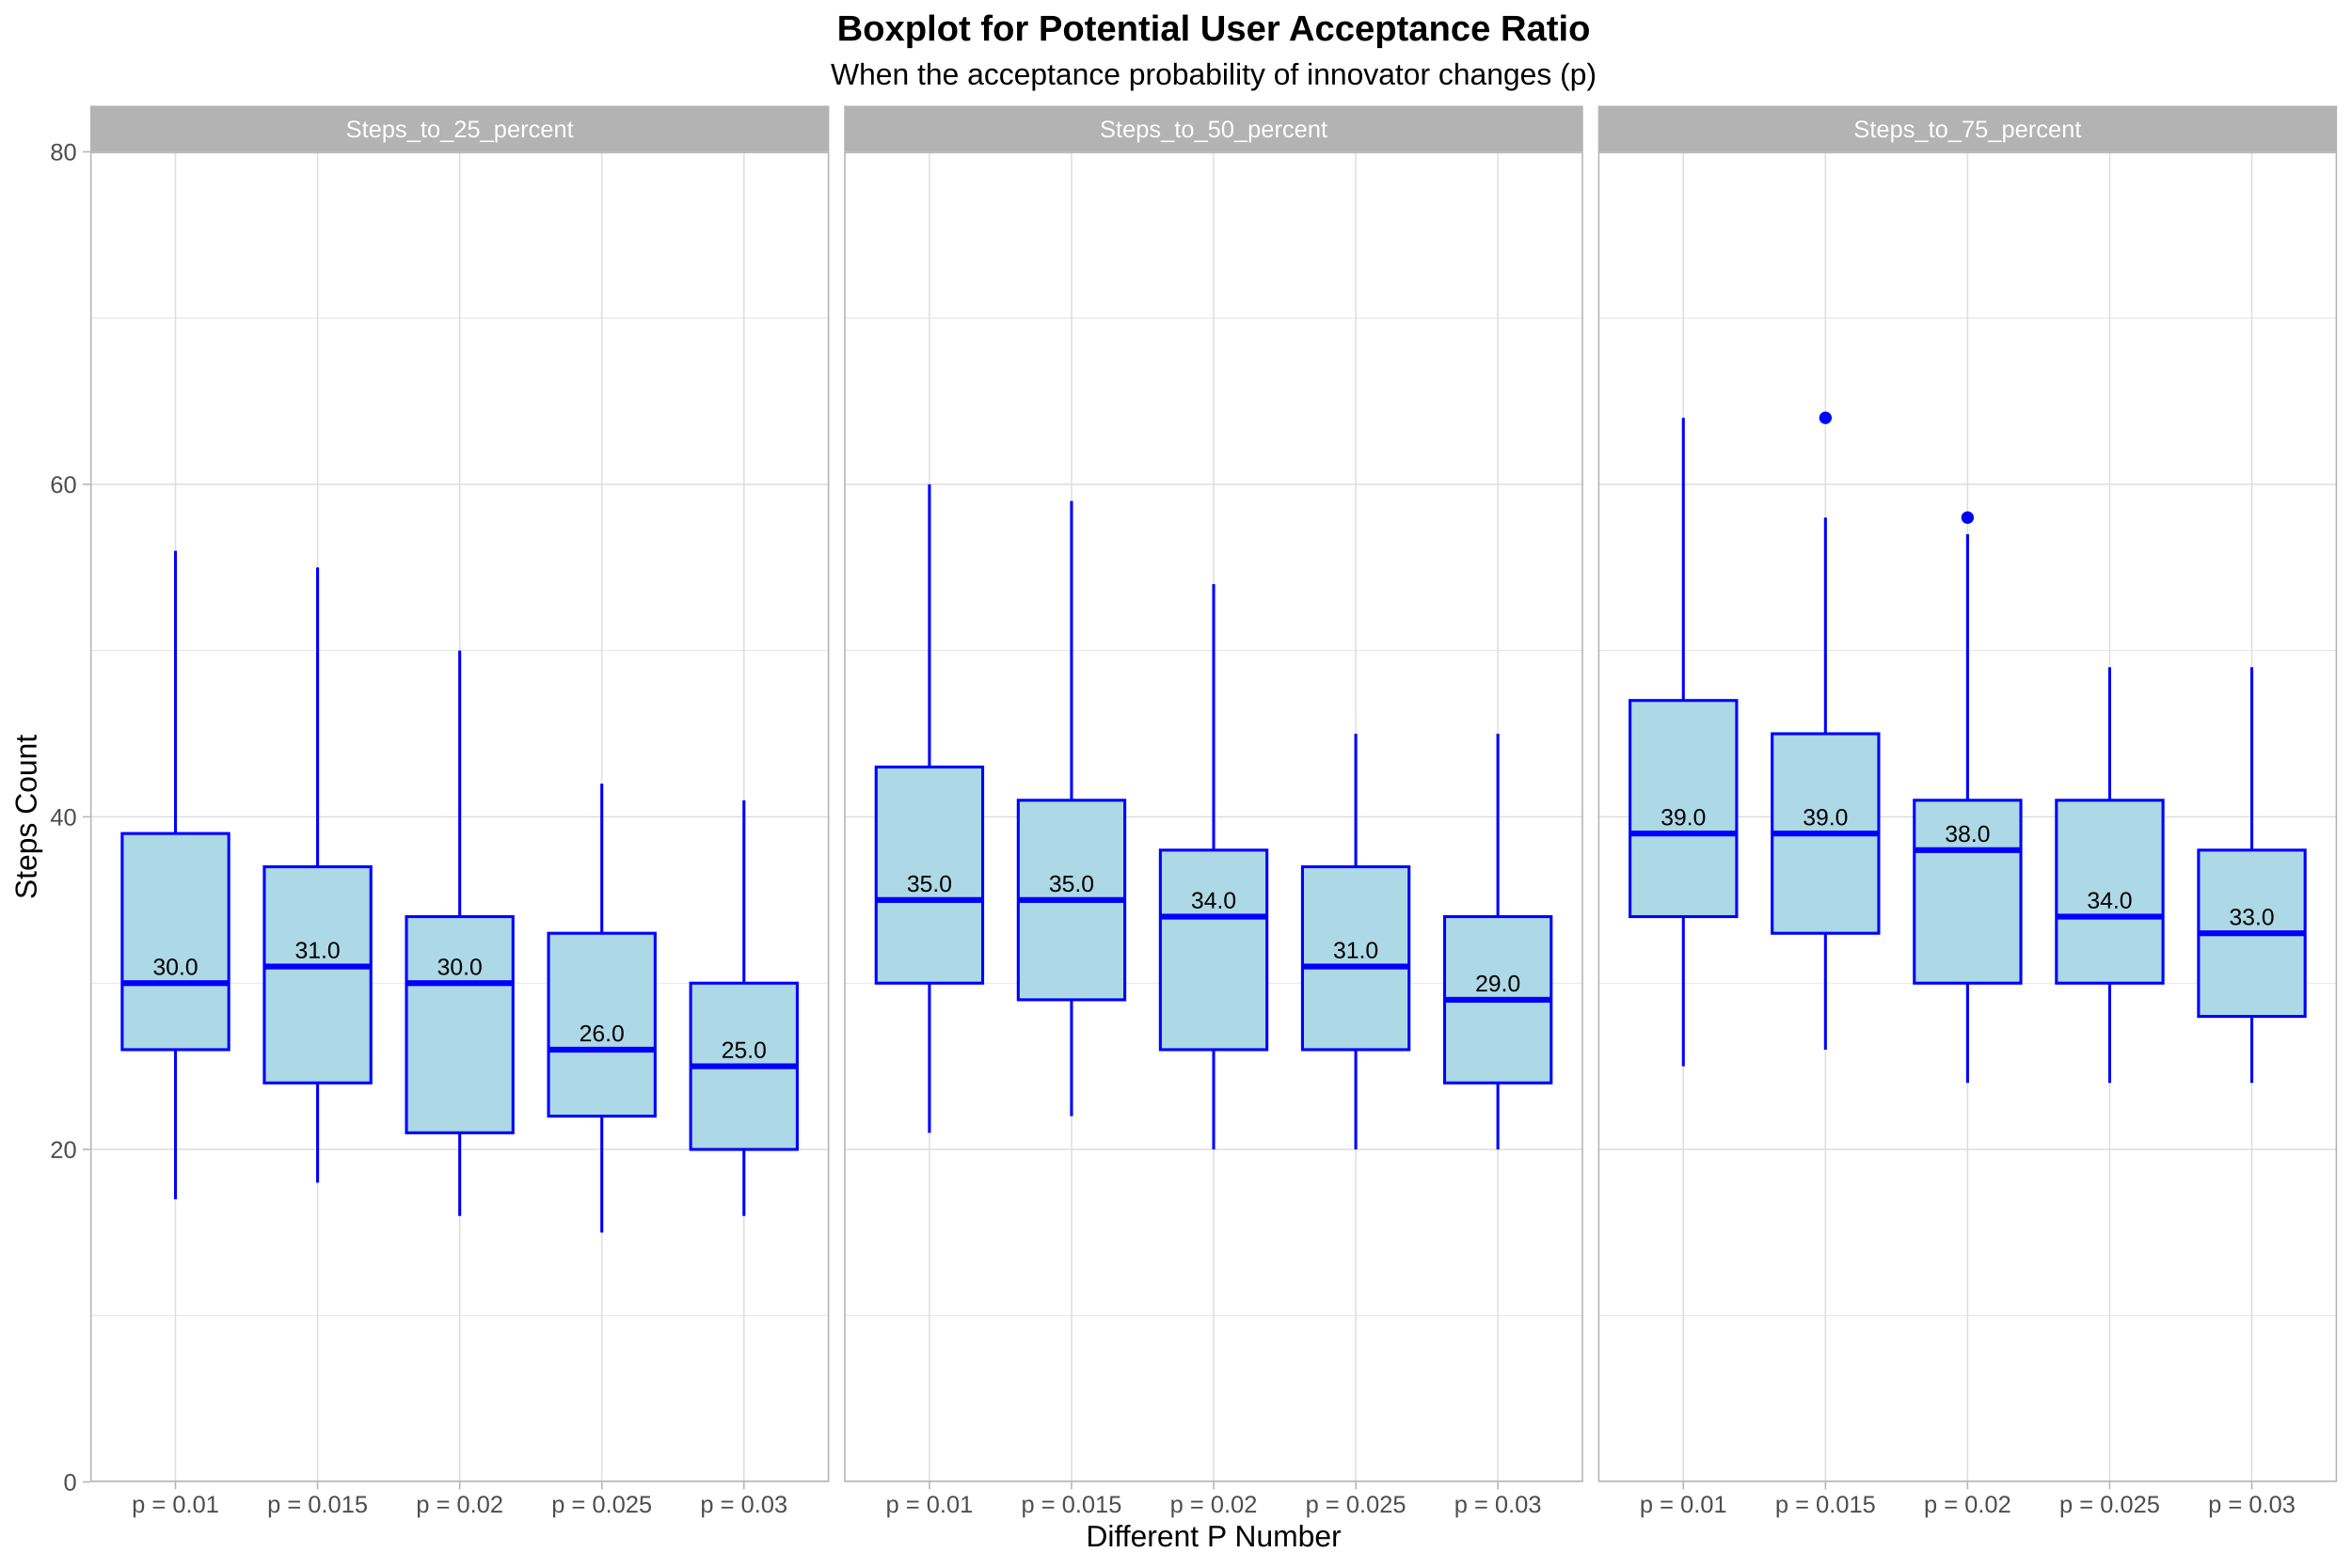
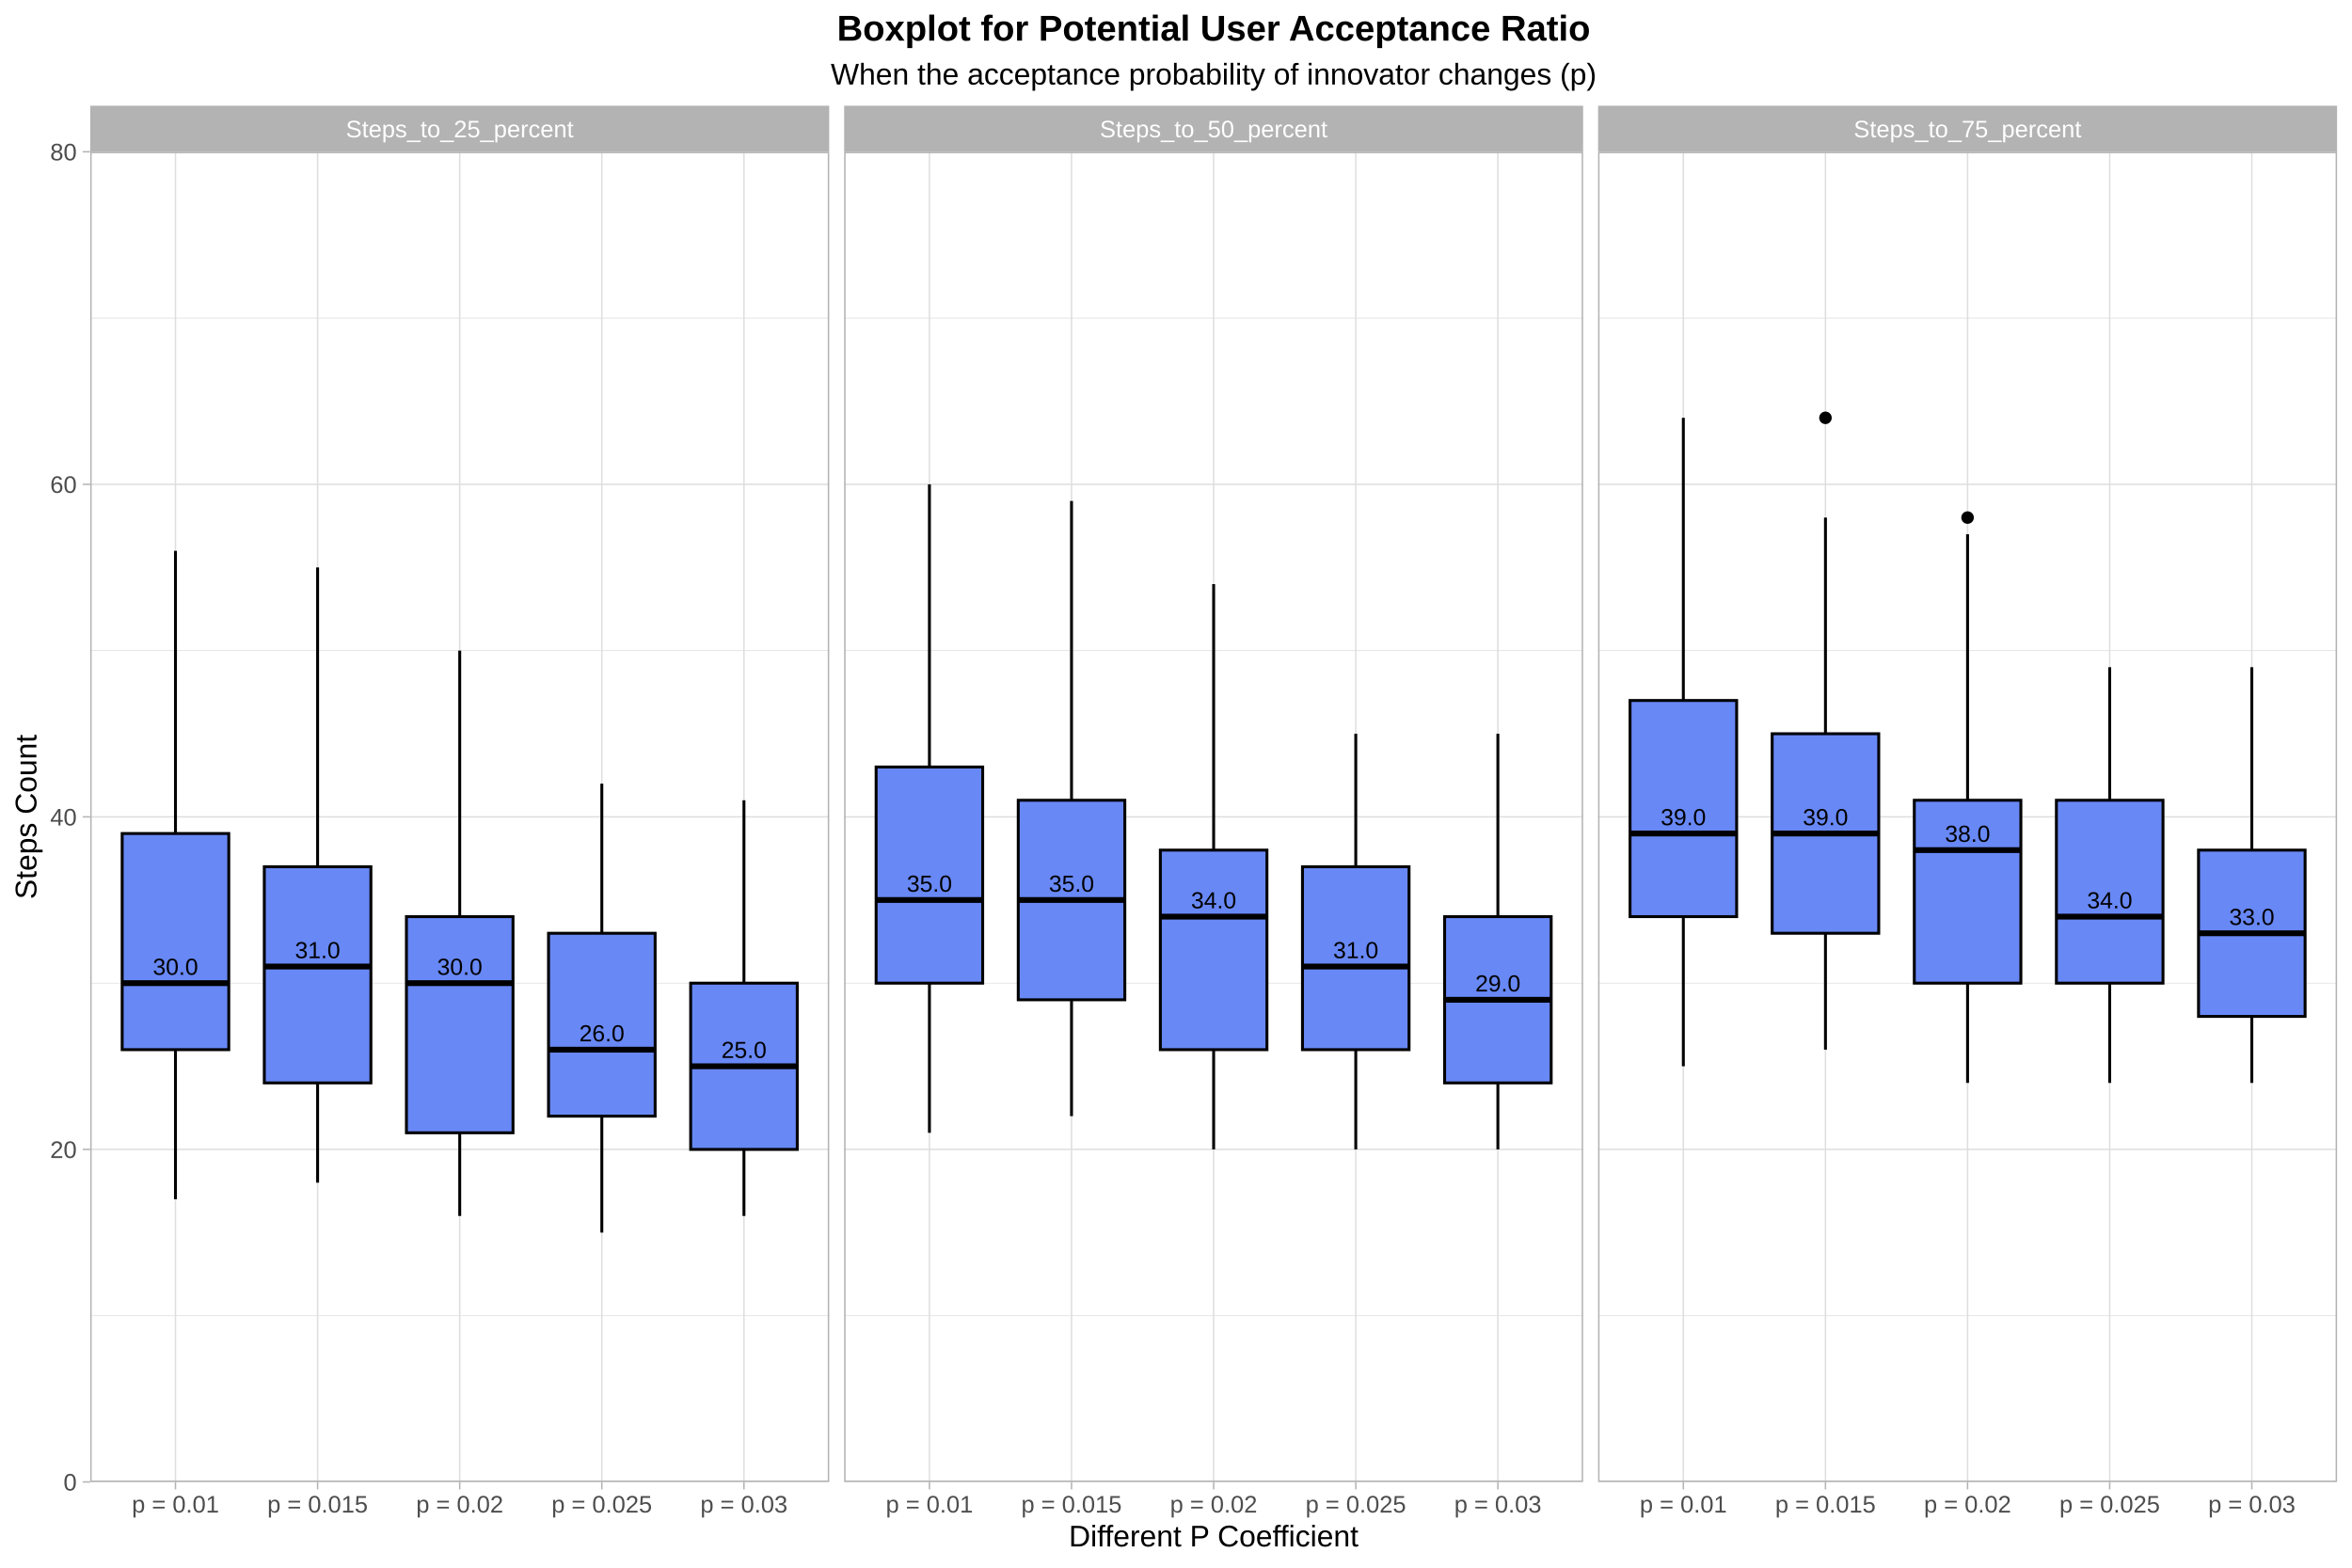
<svg xmlns="http://www.w3.org/2000/svg" class="svglite" width="864.00pt" height="576.00pt" viewBox="0 0 864.00 576.00">
  <defs>
    <style type="text/css">
    .svglite line, .svglite polyline, .svglite polygon, .svglite path, .svglite rect, .svglite circle {
      fill: none;
      stroke: #000000;
      stroke-linecap: round;
      stroke-linejoin: round;
      stroke-miterlimit: 10.00;
    }
    .svglite text {
      white-space: pre;
    }
  </style>
  </defs>
  <rect width="100%" height="100%" style="stroke: none; fill: #FFFFFF;" />
  <defs>
    <clipPath id="cpMC4wMHw4NjQuMDB8MC4wMHw1NzYuMDA=">
      <rect x="0.00" y="0.00" width="864.00" height="576.00" />
    </clipPath>
  </defs>
  <g clip-path="url(#cpMC4wMHw4NjQuMDB8MC4wMHw1NzYuMDA=)">
    <rect x="0.00" y="0.00" width="864.00" height="576.00" style="stroke-width: 1.07; stroke: #FFFFFF; fill: #FFFFFF;" />
  </g>
  <defs>
    <clipPath id="cpMzMuMTR8MzA0LjYxfDU1Ljc3fDU0NC41MA==">
      <rect x="33.14" y="55.77" width="271.47" height="488.73" />
    </clipPath>
  </defs>
  <g clip-path="url(#cpMzMuMTR8MzA0LjYxfDU1Ljc3fDU0NC41MA==)">
    <rect x="33.14" y="55.77" width="271.47" height="488.73" style="stroke-width: 1.07; stroke: none; fill: #FFFFFF;" />
    <polyline points="33.14,483.41 304.61,483.41 " style="stroke-width: 0.27; stroke: #DEDEDE; stroke-linecap: butt;" />
    <polyline points="33.14,361.23 304.61,361.23 " style="stroke-width: 0.27; stroke: #DEDEDE; stroke-linecap: butt;" />
    <polyline points="33.14,239.04 304.61,239.04 " style="stroke-width: 0.27; stroke: #DEDEDE; stroke-linecap: butt;" />
    <polyline points="33.14,116.86 304.61,116.86 " style="stroke-width: 0.27; stroke: #DEDEDE; stroke-linecap: butt;" />
    <polyline points="33.14,544.50 304.61,544.50 " style="stroke-width: 0.53; stroke: #DEDEDE; stroke-linecap: butt;" />
    <polyline points="33.14,422.32 304.61,422.32 " style="stroke-width: 0.53; stroke: #DEDEDE; stroke-linecap: butt;" />
    <polyline points="33.14,300.14 304.61,300.14 " style="stroke-width: 0.53; stroke: #DEDEDE; stroke-linecap: butt;" />
    <polyline points="33.14,177.95 304.61,177.95 " style="stroke-width: 0.53; stroke: #DEDEDE; stroke-linecap: butt;" />
    <polyline points="33.14,55.77 304.61,55.77 " style="stroke-width: 0.53; stroke: #DEDEDE; stroke-linecap: butt;" />
    <polyline points="64.46,544.50 64.46,55.77 " style="stroke-width: 0.53; stroke: #DEDEDE; stroke-linecap: butt;" />
    <polyline points="116.67,544.50 116.67,55.77 " style="stroke-width: 0.53; stroke: #DEDEDE; stroke-linecap: butt;" />
    <polyline points="168.88,544.50 168.88,55.77 " style="stroke-width: 0.53; stroke: #DEDEDE; stroke-linecap: butt;" />
    <polyline points="221.08,544.50 221.08,55.77 " style="stroke-width: 0.53; stroke: #DEDEDE; stroke-linecap: butt;" />
    <polyline points="273.29,544.50 273.29,55.77 " style="stroke-width: 0.53; stroke: #DEDEDE; stroke-linecap: butt;" />
-     <line x1="64.46" y1="306.25" x2="64.46" y2="202.39" style="stroke-width: 1.07; stroke: #0000FF; stroke-linecap: butt;" />
-     <line x1="64.46" y1="385.67" x2="64.46" y2="440.65" style="stroke-width: 1.07; stroke: #0000FF; stroke-linecap: butt;" />
-     <polygon points="44.88,306.25 44.88,385.67 84.04,385.67 84.04,306.25 44.88,306.25 " style="stroke-width: 1.07; stroke: #0000FF; stroke-linecap: butt; stroke-linejoin: miter; fill: #ADD8E6;" />
-     <line x1="44.88" y1="361.23" x2="84.04" y2="361.23" style="stroke-width: 2.13; stroke: #0000FF; stroke-linecap: butt; stroke-linejoin: miter;" />
-     <line x1="116.67" y1="318.46" x2="116.67" y2="208.50" style="stroke-width: 1.07; stroke: #0000FF; stroke-linecap: butt;" />
-     <line x1="116.67" y1="397.88" x2="116.67" y2="434.54" style="stroke-width: 1.07; stroke: #0000FF; stroke-linecap: butt;" />
-     <polygon points="97.09,318.46 97.09,397.88 136.25,397.88 136.25,318.46 97.09,318.46 " style="stroke-width: 1.07; stroke: #0000FF; stroke-linecap: butt; stroke-linejoin: miter; fill: #ADD8E6;" />
-     <line x1="97.09" y1="355.12" x2="136.25" y2="355.12" style="stroke-width: 2.13; stroke: #0000FF; stroke-linecap: butt; stroke-linejoin: miter;" />
-     <line x1="168.88" y1="336.79" x2="168.88" y2="239.04" style="stroke-width: 1.07; stroke: #0000FF; stroke-linecap: butt;" />
-     <line x1="168.88" y1="416.21" x2="168.88" y2="446.76" style="stroke-width: 1.07; stroke: #0000FF; stroke-linecap: butt;" />
-     <polygon points="149.30,336.79 149.30,416.21 188.45,416.21 188.45,336.79 149.30,336.79 " style="stroke-width: 1.07; stroke: #0000FF; stroke-linecap: butt; stroke-linejoin: miter; fill: #ADD8E6;" />
-     <line x1="149.30" y1="361.23" x2="188.45" y2="361.23" style="stroke-width: 2.13; stroke: #0000FF; stroke-linecap: butt; stroke-linejoin: miter;" />
-     <line x1="221.08" y1="342.90" x2="221.08" y2="287.92" style="stroke-width: 1.07; stroke: #0000FF; stroke-linecap: butt;" />
-     <line x1="221.08" y1="410.10" x2="221.08" y2="452.87" style="stroke-width: 1.07; stroke: #0000FF; stroke-linecap: butt;" />
-     <polygon points="201.50,342.90 201.50,410.10 240.66,410.10 240.66,342.90 201.50,342.90 " style="stroke-width: 1.07; stroke: #0000FF; stroke-linecap: butt; stroke-linejoin: miter; fill: #ADD8E6;" />
-     <line x1="201.50" y1="385.67" x2="240.66" y2="385.67" style="stroke-width: 2.13; stroke: #0000FF; stroke-linecap: butt; stroke-linejoin: miter;" />
-     <line x1="273.29" y1="361.23" x2="273.29" y2="294.03" style="stroke-width: 1.07; stroke: #0000FF; stroke-linecap: butt;" />
-     <line x1="273.29" y1="422.32" x2="273.29" y2="446.76" style="stroke-width: 1.07; stroke: #0000FF; stroke-linecap: butt;" />
-     <polygon points="253.71,361.23 253.71,422.32 292.87,422.32 292.87,361.23 253.71,361.23 " style="stroke-width: 1.07; stroke: #0000FF; stroke-linecap: butt; stroke-linejoin: miter; fill: #ADD8E6;" />
-     <line x1="253.71" y1="391.77" x2="292.87" y2="391.77" style="stroke-width: 2.13; stroke: #0000FF; stroke-linecap: butt; stroke-linejoin: miter;" />
+     <line x1="64.46" y1="306.25" x2="64.46" y2="202.39" style="stroke-width: 1.07; stroke-linecap: butt;" />
+     <line x1="64.46" y1="385.67" x2="64.46" y2="440.65" style="stroke-width: 1.07; stroke-linecap: butt;" />
+     <polygon points="44.88,306.25 44.88,385.67 84.04,385.67 84.04,306.25 44.88,306.25 " style="stroke-width: 1.07; stroke-linecap: butt; stroke-linejoin: miter; fill: #6888F5;" />
+     <line x1="44.88" y1="361.23" x2="84.04" y2="361.23" style="stroke-width: 2.13; stroke-linecap: butt; stroke-linejoin: miter;" />
+     <line x1="116.67" y1="318.46" x2="116.67" y2="208.50" style="stroke-width: 1.07; stroke-linecap: butt;" />
+     <line x1="116.67" y1="397.88" x2="116.67" y2="434.54" style="stroke-width: 1.07; stroke-linecap: butt;" />
+     <polygon points="97.09,318.46 97.09,397.88 136.25,397.88 136.25,318.46 97.09,318.46 " style="stroke-width: 1.07; stroke-linecap: butt; stroke-linejoin: miter; fill: #6888F5;" />
+     <line x1="97.09" y1="355.12" x2="136.25" y2="355.12" style="stroke-width: 2.13; stroke-linecap: butt; stroke-linejoin: miter;" />
+     <line x1="168.88" y1="336.79" x2="168.88" y2="239.04" style="stroke-width: 1.07; stroke-linecap: butt;" />
+     <line x1="168.88" y1="416.21" x2="168.88" y2="446.76" style="stroke-width: 1.07; stroke-linecap: butt;" />
+     <polygon points="149.30,336.79 149.30,416.21 188.45,416.21 188.45,336.79 149.30,336.79 " style="stroke-width: 1.07; stroke-linecap: butt; stroke-linejoin: miter; fill: #6888F5;" />
+     <line x1="149.30" y1="361.23" x2="188.45" y2="361.23" style="stroke-width: 2.13; stroke-linecap: butt; stroke-linejoin: miter;" />
+     <line x1="221.08" y1="342.90" x2="221.08" y2="287.92" style="stroke-width: 1.07; stroke-linecap: butt;" />
+     <line x1="221.08" y1="410.10" x2="221.08" y2="452.87" style="stroke-width: 1.07; stroke-linecap: butt;" />
+     <polygon points="201.50,342.90 201.50,410.10 240.66,410.10 240.66,342.90 201.50,342.90 " style="stroke-width: 1.07; stroke-linecap: butt; stroke-linejoin: miter; fill: #6888F5;" />
+     <line x1="201.50" y1="385.67" x2="240.66" y2="385.67" style="stroke-width: 2.13; stroke-linecap: butt; stroke-linejoin: miter;" />
+     <line x1="273.29" y1="361.23" x2="273.29" y2="294.03" style="stroke-width: 1.07; stroke-linecap: butt;" />
+     <line x1="273.29" y1="422.32" x2="273.29" y2="446.76" style="stroke-width: 1.07; stroke-linecap: butt;" />
+     <polygon points="253.71,361.23 253.71,422.32 292.87,422.32 292.87,361.23 253.71,361.23 " style="stroke-width: 1.07; stroke-linecap: butt; stroke-linejoin: miter; fill: #6888F5;" />
+     <line x1="253.71" y1="391.77" x2="292.87" y2="391.77" style="stroke-width: 2.13; stroke-linecap: butt; stroke-linejoin: miter;" />
    <text x="64.46" y="358.17" text-anchor="middle" style="font-size: 8.54px; font-family: &quot;Arial&quot;;" textLength="16.60px" lengthAdjust="spacingAndGlyphs">30.0</text>
    <text x="116.67" y="352.06" text-anchor="middle" style="font-size: 8.54px; font-family: &quot;Arial&quot;;" textLength="16.60px" lengthAdjust="spacingAndGlyphs">31.0</text>
    <text x="168.88" y="358.17" text-anchor="middle" style="font-size: 8.54px; font-family: &quot;Arial&quot;;" textLength="16.60px" lengthAdjust="spacingAndGlyphs">30.0</text>
    <text x="221.08" y="382.61" text-anchor="middle" style="font-size: 8.54px; font-family: &quot;Arial&quot;;" textLength="16.60px" lengthAdjust="spacingAndGlyphs">26.0</text>
    <text x="273.29" y="388.72" text-anchor="middle" style="font-size: 8.54px; font-family: &quot;Arial&quot;;" textLength="16.60px" lengthAdjust="spacingAndGlyphs">25.0</text>
    <rect x="33.14" y="55.77" width="271.47" height="488.73" style="stroke-width: 1.07; stroke: #B3B3B3;" />
  </g>
  <g clip-path="url(#cpMC4wMHw4NjQuMDB8MC4wMHw1NzYuMDA=)">
</g>
  <defs>
    <clipPath id="cpMzEwLjA5fDU4MS41N3w1NS43N3w1NDQuNTA=">
      <rect x="310.09" y="55.77" width="271.47" height="488.73" />
    </clipPath>
  </defs>
  <g clip-path="url(#cpMzEwLjA5fDU4MS41N3w1NS43N3w1NDQuNTA=)">
    <rect x="310.09" y="55.77" width="271.47" height="488.73" style="stroke-width: 1.07; stroke: none; fill: #FFFFFF;" />
    <polyline points="310.09,483.41 581.57,483.41 " style="stroke-width: 0.27; stroke: #DEDEDE; stroke-linecap: butt;" />
    <polyline points="310.09,361.23 581.57,361.23 " style="stroke-width: 0.27; stroke: #DEDEDE; stroke-linecap: butt;" />
    <polyline points="310.09,239.04 581.57,239.04 " style="stroke-width: 0.27; stroke: #DEDEDE; stroke-linecap: butt;" />
    <polyline points="310.09,116.86 581.57,116.86 " style="stroke-width: 0.27; stroke: #DEDEDE; stroke-linecap: butt;" />
    <polyline points="310.09,544.50 581.57,544.50 " style="stroke-width: 0.53; stroke: #DEDEDE; stroke-linecap: butt;" />
    <polyline points="310.09,422.32 581.57,422.32 " style="stroke-width: 0.53; stroke: #DEDEDE; stroke-linecap: butt;" />
    <polyline points="310.09,300.14 581.57,300.14 " style="stroke-width: 0.53; stroke: #DEDEDE; stroke-linecap: butt;" />
    <polyline points="310.09,177.95 581.57,177.95 " style="stroke-width: 0.53; stroke: #DEDEDE; stroke-linecap: butt;" />
    <polyline points="310.09,55.77 581.57,55.77 " style="stroke-width: 0.53; stroke: #DEDEDE; stroke-linecap: butt;" />
    <polyline points="341.42,544.50 341.42,55.77 " style="stroke-width: 0.53; stroke: #DEDEDE; stroke-linecap: butt;" />
    <polyline points="393.62,544.50 393.62,55.77 " style="stroke-width: 0.53; stroke: #DEDEDE; stroke-linecap: butt;" />
    <polyline points="445.83,544.50 445.83,55.77 " style="stroke-width: 0.53; stroke: #DEDEDE; stroke-linecap: butt;" />
    <polyline points="498.04,544.50 498.04,55.77 " style="stroke-width: 0.53; stroke: #DEDEDE; stroke-linecap: butt;" />
    <polyline points="550.24,544.50 550.24,55.77 " style="stroke-width: 0.53; stroke: #DEDEDE; stroke-linecap: butt;" />
-     <line x1="341.42" y1="281.81" x2="341.42" y2="177.95" style="stroke-width: 1.07; stroke: #0000FF; stroke-linecap: butt;" />
-     <line x1="341.42" y1="361.23" x2="341.42" y2="416.21" style="stroke-width: 1.07; stroke: #0000FF; stroke-linecap: butt;" />
-     <polygon points="321.84,281.81 321.84,361.23 360.99,361.23 360.99,281.81 321.84,281.81 " style="stroke-width: 1.07; stroke: #0000FF; stroke-linecap: butt; stroke-linejoin: miter; fill: #ADD8E6;" />
-     <line x1="321.84" y1="330.68" x2="360.99" y2="330.68" style="stroke-width: 2.13; stroke: #0000FF; stroke-linecap: butt; stroke-linejoin: miter;" />
-     <line x1="393.62" y1="294.03" x2="393.62" y2="184.06" style="stroke-width: 1.07; stroke: #0000FF; stroke-linecap: butt;" />
-     <line x1="393.62" y1="367.34" x2="393.62" y2="410.10" style="stroke-width: 1.07; stroke: #0000FF; stroke-linecap: butt;" />
-     <polygon points="374.05,294.03 374.05,367.34 413.20,367.34 413.20,294.03 374.05,294.03 " style="stroke-width: 1.07; stroke: #0000FF; stroke-linecap: butt; stroke-linejoin: miter; fill: #ADD8E6;" />
-     <line x1="374.05" y1="330.68" x2="413.20" y2="330.68" style="stroke-width: 2.13; stroke: #0000FF; stroke-linecap: butt; stroke-linejoin: miter;" />
-     <line x1="445.83" y1="312.35" x2="445.83" y2="214.61" style="stroke-width: 1.07; stroke: #0000FF; stroke-linecap: butt;" />
-     <line x1="445.83" y1="385.67" x2="445.83" y2="422.32" style="stroke-width: 1.07; stroke: #0000FF; stroke-linecap: butt;" />
-     <polygon points="426.25,312.35 426.25,385.67 465.41,385.67 465.41,312.35 426.25,312.35 " style="stroke-width: 1.07; stroke: #0000FF; stroke-linecap: butt; stroke-linejoin: miter; fill: #ADD8E6;" />
-     <line x1="426.25" y1="336.79" x2="465.41" y2="336.79" style="stroke-width: 2.13; stroke: #0000FF; stroke-linecap: butt; stroke-linejoin: miter;" />
-     <line x1="498.04" y1="318.46" x2="498.04" y2="269.59" style="stroke-width: 1.07; stroke: #0000FF; stroke-linecap: butt;" />
-     <line x1="498.04" y1="385.67" x2="498.04" y2="422.32" style="stroke-width: 1.07; stroke: #0000FF; stroke-linecap: butt;" />
-     <polygon points="478.46,318.46 478.46,385.67 517.61,385.67 517.61,318.46 478.46,318.46 " style="stroke-width: 1.07; stroke: #0000FF; stroke-linecap: butt; stroke-linejoin: miter; fill: #ADD8E6;" />
-     <line x1="478.46" y1="355.12" x2="517.61" y2="355.12" style="stroke-width: 2.13; stroke: #0000FF; stroke-linecap: butt; stroke-linejoin: miter;" />
-     <line x1="550.24" y1="336.79" x2="550.24" y2="269.59" style="stroke-width: 1.07; stroke: #0000FF; stroke-linecap: butt;" />
-     <line x1="550.24" y1="397.88" x2="550.24" y2="422.32" style="stroke-width: 1.07; stroke: #0000FF; stroke-linecap: butt;" />
-     <polygon points="530.67,336.79 530.67,397.88 569.82,397.88 569.82,336.79 530.67,336.79 " style="stroke-width: 1.07; stroke: #0000FF; stroke-linecap: butt; stroke-linejoin: miter; fill: #ADD8E6;" />
-     <line x1="530.67" y1="367.34" x2="569.82" y2="367.34" style="stroke-width: 2.13; stroke: #0000FF; stroke-linecap: butt; stroke-linejoin: miter;" />
+     <line x1="341.42" y1="281.81" x2="341.42" y2="177.95" style="stroke-width: 1.07; stroke-linecap: butt;" />
+     <line x1="341.42" y1="361.23" x2="341.42" y2="416.21" style="stroke-width: 1.07; stroke-linecap: butt;" />
+     <polygon points="321.84,281.81 321.84,361.23 360.99,361.23 360.99,281.81 321.84,281.81 " style="stroke-width: 1.07; stroke-linecap: butt; stroke-linejoin: miter; fill: #6888F5;" />
+     <line x1="321.84" y1="330.68" x2="360.99" y2="330.68" style="stroke-width: 2.13; stroke-linecap: butt; stroke-linejoin: miter;" />
+     <line x1="393.62" y1="294.03" x2="393.62" y2="184.06" style="stroke-width: 1.07; stroke-linecap: butt;" />
+     <line x1="393.62" y1="367.34" x2="393.62" y2="410.10" style="stroke-width: 1.07; stroke-linecap: butt;" />
+     <polygon points="374.05,294.03 374.05,367.34 413.20,367.34 413.20,294.03 374.05,294.03 " style="stroke-width: 1.07; stroke-linecap: butt; stroke-linejoin: miter; fill: #6888F5;" />
+     <line x1="374.05" y1="330.68" x2="413.20" y2="330.68" style="stroke-width: 2.13; stroke-linecap: butt; stroke-linejoin: miter;" />
+     <line x1="445.83" y1="312.35" x2="445.83" y2="214.61" style="stroke-width: 1.07; stroke-linecap: butt;" />
+     <line x1="445.83" y1="385.67" x2="445.83" y2="422.32" style="stroke-width: 1.07; stroke-linecap: butt;" />
+     <polygon points="426.25,312.35 426.25,385.67 465.41,385.67 465.41,312.35 426.25,312.35 " style="stroke-width: 1.07; stroke-linecap: butt; stroke-linejoin: miter; fill: #6888F5;" />
+     <line x1="426.25" y1="336.79" x2="465.41" y2="336.79" style="stroke-width: 2.13; stroke-linecap: butt; stroke-linejoin: miter;" />
+     <line x1="498.04" y1="318.46" x2="498.04" y2="269.59" style="stroke-width: 1.07; stroke-linecap: butt;" />
+     <line x1="498.04" y1="385.67" x2="498.04" y2="422.32" style="stroke-width: 1.07; stroke-linecap: butt;" />
+     <polygon points="478.46,318.46 478.46,385.67 517.61,385.67 517.61,318.46 478.46,318.46 " style="stroke-width: 1.07; stroke-linecap: butt; stroke-linejoin: miter; fill: #6888F5;" />
+     <line x1="478.46" y1="355.12" x2="517.61" y2="355.12" style="stroke-width: 2.13; stroke-linecap: butt; stroke-linejoin: miter;" />
+     <line x1="550.24" y1="336.79" x2="550.24" y2="269.59" style="stroke-width: 1.07; stroke-linecap: butt;" />
+     <line x1="550.24" y1="397.88" x2="550.24" y2="422.32" style="stroke-width: 1.07; stroke-linecap: butt;" />
+     <polygon points="530.67,336.79 530.67,397.88 569.82,397.88 569.82,336.79 530.67,336.79 " style="stroke-width: 1.07; stroke-linecap: butt; stroke-linejoin: miter; fill: #6888F5;" />
+     <line x1="530.67" y1="367.34" x2="569.82" y2="367.34" style="stroke-width: 2.13; stroke-linecap: butt; stroke-linejoin: miter;" />
    <text x="341.42" y="327.63" text-anchor="middle" style="font-size: 8.54px; font-family: &quot;Arial&quot;;" textLength="16.60px" lengthAdjust="spacingAndGlyphs">35.0</text>
    <text x="393.62" y="327.63" text-anchor="middle" style="font-size: 8.54px; font-family: &quot;Arial&quot;;" textLength="16.60px" lengthAdjust="spacingAndGlyphs">35.0</text>
    <text x="445.83" y="333.74" text-anchor="middle" style="font-size: 8.54px; font-family: &quot;Arial&quot;;" textLength="16.60px" lengthAdjust="spacingAndGlyphs">34.0</text>
    <text x="498.04" y="352.06" text-anchor="middle" style="font-size: 8.54px; font-family: &quot;Arial&quot;;" textLength="16.60px" lengthAdjust="spacingAndGlyphs">31.0</text>
    <text x="550.24" y="364.28" text-anchor="middle" style="font-size: 8.54px; font-family: &quot;Arial&quot;;" textLength="16.60px" lengthAdjust="spacingAndGlyphs">29.0</text>
    <rect x="310.09" y="55.77" width="271.47" height="488.73" style="stroke-width: 1.07; stroke: #B3B3B3;" />
  </g>
  <g clip-path="url(#cpMC4wMHw4NjQuMDB8MC4wMHw1NzYuMDA=)">
</g>
  <defs>
    <clipPath id="cpNTg3LjA1fDg1OC41Mnw1NS43N3w1NDQuNTA=">
      <rect x="587.05" y="55.77" width="271.47" height="488.73" />
    </clipPath>
  </defs>
  <g clip-path="url(#cpNTg3LjA1fDg1OC41Mnw1NS43N3w1NDQuNTA=)">
    <rect x="587.05" y="55.77" width="271.47" height="488.73" style="stroke-width: 1.07; stroke: none; fill: #FFFFFF;" />
    <polyline points="587.05,483.41 858.52,483.41 " style="stroke-width: 0.27; stroke: #DEDEDE; stroke-linecap: butt;" />
    <polyline points="587.05,361.23 858.52,361.23 " style="stroke-width: 0.27; stroke: #DEDEDE; stroke-linecap: butt;" />
    <polyline points="587.05,239.04 858.52,239.04 " style="stroke-width: 0.27; stroke: #DEDEDE; stroke-linecap: butt;" />
    <polyline points="587.05,116.86 858.52,116.86 " style="stroke-width: 0.27; stroke: #DEDEDE; stroke-linecap: butt;" />
    <polyline points="587.05,544.50 858.52,544.50 " style="stroke-width: 0.53; stroke: #DEDEDE; stroke-linecap: butt;" />
    <polyline points="587.05,422.32 858.52,422.32 " style="stroke-width: 0.53; stroke: #DEDEDE; stroke-linecap: butt;" />
    <polyline points="587.05,300.14 858.52,300.14 " style="stroke-width: 0.53; stroke: #DEDEDE; stroke-linecap: butt;" />
    <polyline points="587.05,177.95 858.52,177.95 " style="stroke-width: 0.53; stroke: #DEDEDE; stroke-linecap: butt;" />
    <polyline points="587.05,55.77 858.52,55.77 " style="stroke-width: 0.53; stroke: #DEDEDE; stroke-linecap: butt;" />
    <polyline points="618.37,544.50 618.37,55.77 " style="stroke-width: 0.53; stroke: #DEDEDE; stroke-linecap: butt;" />
    <polyline points="670.58,544.50 670.58,55.77 " style="stroke-width: 0.53; stroke: #DEDEDE; stroke-linecap: butt;" />
    <polyline points="722.78,544.50 722.78,55.77 " style="stroke-width: 0.53; stroke: #DEDEDE; stroke-linecap: butt;" />
    <polyline points="774.99,544.50 774.99,55.77 " style="stroke-width: 0.53; stroke: #DEDEDE; stroke-linecap: butt;" />
    <polyline points="827.20,544.50 827.20,55.77 " style="stroke-width: 0.53; stroke: #DEDEDE; stroke-linecap: butt;" />
-     <line x1="618.37" y1="257.37" x2="618.37" y2="153.52" style="stroke-width: 1.07; stroke: #0000FF; stroke-linecap: butt;" />
-     <line x1="618.37" y1="336.79" x2="618.37" y2="391.77" style="stroke-width: 1.07; stroke: #0000FF; stroke-linecap: butt;" />
-     <polygon points="598.79,257.37 598.79,336.79 637.95,336.79 637.95,257.37 598.79,257.37 " style="stroke-width: 1.07; stroke: #0000FF; stroke-linecap: butt; stroke-linejoin: miter; fill: #ADD8E6;" />
-     <line x1="598.79" y1="306.25" x2="637.95" y2="306.25" style="stroke-width: 2.13; stroke: #0000FF; stroke-linecap: butt; stroke-linejoin: miter;" />
-     <circle cx="670.58" cy="153.52" r="1.95" style="stroke-width: 0.71; stroke: #0000FF; fill: #0000FF;" />
-     <line x1="670.58" y1="269.59" x2="670.58" y2="190.17" style="stroke-width: 1.07; stroke: #0000FF; stroke-linecap: butt;" />
-     <line x1="670.58" y1="342.90" x2="670.58" y2="385.67" style="stroke-width: 1.07; stroke: #0000FF; stroke-linecap: butt;" />
-     <polygon points="651.00,269.59 651.00,342.90 690.15,342.90 690.15,269.59 651.00,269.59 " style="stroke-width: 1.07; stroke: #0000FF; stroke-linecap: butt; stroke-linejoin: miter; fill: #ADD8E6;" />
-     <line x1="651.00" y1="306.25" x2="690.15" y2="306.25" style="stroke-width: 2.13; stroke: #0000FF; stroke-linecap: butt; stroke-linejoin: miter;" />
-     <circle cx="722.78" cy="190.17" r="1.95" style="stroke-width: 0.71; stroke: #0000FF; fill: #0000FF;" />
-     <line x1="722.78" y1="294.03" x2="722.78" y2="196.28" style="stroke-width: 1.07; stroke: #0000FF; stroke-linecap: butt;" />
-     <line x1="722.78" y1="361.23" x2="722.78" y2="397.88" style="stroke-width: 1.07; stroke: #0000FF; stroke-linecap: butt;" />
-     <polygon points="703.21,294.03 703.21,361.23 742.36,361.23 742.36,294.03 703.21,294.03 " style="stroke-width: 1.07; stroke: #0000FF; stroke-linecap: butt; stroke-linejoin: miter; fill: #ADD8E6;" />
-     <line x1="703.21" y1="312.35" x2="742.36" y2="312.35" style="stroke-width: 2.13; stroke: #0000FF; stroke-linecap: butt; stroke-linejoin: miter;" />
-     <line x1="774.99" y1="294.03" x2="774.99" y2="245.15" style="stroke-width: 1.07; stroke: #0000FF; stroke-linecap: butt;" />
-     <line x1="774.99" y1="361.23" x2="774.99" y2="397.88" style="stroke-width: 1.07; stroke: #0000FF; stroke-linecap: butt;" />
-     <polygon points="755.41,294.03 755.41,361.23 794.57,361.23 794.57,294.03 755.41,294.03 " style="stroke-width: 1.07; stroke: #0000FF; stroke-linecap: butt; stroke-linejoin: miter; fill: #ADD8E6;" />
-     <line x1="755.41" y1="336.79" x2="794.57" y2="336.79" style="stroke-width: 2.13; stroke: #0000FF; stroke-linecap: butt; stroke-linejoin: miter;" />
-     <line x1="827.20" y1="312.35" x2="827.20" y2="245.15" style="stroke-width: 1.07; stroke: #0000FF; stroke-linecap: butt;" />
-     <line x1="827.20" y1="373.45" x2="827.20" y2="397.88" style="stroke-width: 1.07; stroke: #0000FF; stroke-linecap: butt;" />
-     <polygon points="807.62,312.35 807.62,373.45 846.77,373.45 846.77,312.35 807.62,312.35 " style="stroke-width: 1.07; stroke: #0000FF; stroke-linecap: butt; stroke-linejoin: miter; fill: #ADD8E6;" />
-     <line x1="807.62" y1="342.90" x2="846.77" y2="342.90" style="stroke-width: 2.13; stroke: #0000FF; stroke-linecap: butt; stroke-linejoin: miter;" />
+     <line x1="618.37" y1="257.37" x2="618.37" y2="153.52" style="stroke-width: 1.07; stroke-linecap: butt;" />
+     <line x1="618.37" y1="336.79" x2="618.37" y2="391.77" style="stroke-width: 1.07; stroke-linecap: butt;" />
+     <polygon points="598.79,257.37 598.79,336.79 637.95,336.79 637.95,257.37 598.79,257.37 " style="stroke-width: 1.07; stroke-linecap: butt; stroke-linejoin: miter; fill: #6888F5;" />
+     <line x1="598.79" y1="306.25" x2="637.95" y2="306.25" style="stroke-width: 2.13; stroke-linecap: butt; stroke-linejoin: miter;" />
+     <circle cx="670.58" cy="153.52" r="1.95" style="stroke-width: 0.71; fill: #000000;" />
+     <line x1="670.58" y1="269.59" x2="670.58" y2="190.17" style="stroke-width: 1.07; stroke-linecap: butt;" />
+     <line x1="670.58" y1="342.90" x2="670.58" y2="385.67" style="stroke-width: 1.07; stroke-linecap: butt;" />
+     <polygon points="651.00,269.59 651.00,342.90 690.15,342.90 690.15,269.59 651.00,269.59 " style="stroke-width: 1.07; stroke-linecap: butt; stroke-linejoin: miter; fill: #6888F5;" />
+     <line x1="651.00" y1="306.25" x2="690.15" y2="306.25" style="stroke-width: 2.13; stroke-linecap: butt; stroke-linejoin: miter;" />
+     <circle cx="722.78" cy="190.17" r="1.95" style="stroke-width: 0.71; fill: #000000;" />
+     <line x1="722.78" y1="294.03" x2="722.78" y2="196.28" style="stroke-width: 1.07; stroke-linecap: butt;" />
+     <line x1="722.78" y1="361.23" x2="722.78" y2="397.88" style="stroke-width: 1.07; stroke-linecap: butt;" />
+     <polygon points="703.21,294.03 703.21,361.23 742.36,361.23 742.36,294.03 703.21,294.03 " style="stroke-width: 1.07; stroke-linecap: butt; stroke-linejoin: miter; fill: #6888F5;" />
+     <line x1="703.21" y1="312.35" x2="742.36" y2="312.35" style="stroke-width: 2.13; stroke-linecap: butt; stroke-linejoin: miter;" />
+     <line x1="774.99" y1="294.03" x2="774.99" y2="245.15" style="stroke-width: 1.07; stroke-linecap: butt;" />
+     <line x1="774.99" y1="361.23" x2="774.99" y2="397.88" style="stroke-width: 1.07; stroke-linecap: butt;" />
+     <polygon points="755.41,294.03 755.41,361.23 794.57,361.23 794.57,294.03 755.41,294.03 " style="stroke-width: 1.07; stroke-linecap: butt; stroke-linejoin: miter; fill: #6888F5;" />
+     <line x1="755.41" y1="336.79" x2="794.57" y2="336.79" style="stroke-width: 2.13; stroke-linecap: butt; stroke-linejoin: miter;" />
+     <line x1="827.20" y1="312.35" x2="827.20" y2="245.15" style="stroke-width: 1.07; stroke-linecap: butt;" />
+     <line x1="827.20" y1="373.45" x2="827.20" y2="397.88" style="stroke-width: 1.07; stroke-linecap: butt;" />
+     <polygon points="807.62,312.35 807.62,373.45 846.77,373.45 846.77,312.35 807.62,312.35 " style="stroke-width: 1.07; stroke-linecap: butt; stroke-linejoin: miter; fill: #6888F5;" />
+     <line x1="807.62" y1="342.90" x2="846.77" y2="342.90" style="stroke-width: 2.13; stroke-linecap: butt; stroke-linejoin: miter;" />
    <text x="618.37" y="303.19" text-anchor="middle" style="font-size: 8.54px; font-family: &quot;Arial&quot;;" textLength="16.60px" lengthAdjust="spacingAndGlyphs">39.0</text>
    <text x="670.58" y="303.19" text-anchor="middle" style="font-size: 8.54px; font-family: &quot;Arial&quot;;" textLength="16.60px" lengthAdjust="spacingAndGlyphs">39.0</text>
    <text x="722.78" y="309.30" text-anchor="middle" style="font-size: 8.54px; font-family: &quot;Arial&quot;;" textLength="16.60px" lengthAdjust="spacingAndGlyphs">38.0</text>
    <text x="774.99" y="333.74" text-anchor="middle" style="font-size: 8.54px; font-family: &quot;Arial&quot;;" textLength="16.60px" lengthAdjust="spacingAndGlyphs">34.0</text>
    <text x="827.20" y="339.84" text-anchor="middle" style="font-size: 8.54px; font-family: &quot;Arial&quot;;" textLength="16.60px" lengthAdjust="spacingAndGlyphs">33.0</text>
    <rect x="587.05" y="55.77" width="271.47" height="488.73" style="stroke-width: 1.07; stroke: #B3B3B3;" />
  </g>
  <g clip-path="url(#cpMC4wMHw4NjQuMDB8MC4wMHw1NzYuMDA=)">
</g>
  <defs>
    <clipPath id="cpMzMuMTR8MzA0LjYxfDM4Ljg1fDU1Ljc3">
      <rect x="33.14" y="38.85" width="271.47" height="16.92" />
    </clipPath>
  </defs>
  <g clip-path="url(#cpMzMuMTR8MzA0LjYxfDM4Ljg1fDU1Ljc3)">
    <rect x="33.14" y="38.85" width="271.47" height="16.92" style="stroke-width: 1.07; stroke: none; fill: #B3B3B3;" />
    <text x="168.88" y="50.46" text-anchor="middle" style="font-size: 8.80px;fill: #FFFFFF; font-family: &quot;Arial&quot;;" textLength="83.69px" lengthAdjust="spacingAndGlyphs">Steps_to_25_percent</text>
  </g>
  <g clip-path="url(#cpMC4wMHw4NjQuMDB8MC4wMHw1NzYuMDA=)">
</g>
  <defs>
    <clipPath id="cpMzEwLjA5fDU4MS41N3wzOC44NXw1NS43Nw==">
      <rect x="310.09" y="38.85" width="271.47" height="16.92" />
    </clipPath>
  </defs>
  <g clip-path="url(#cpMzEwLjA5fDU4MS41N3wzOC44NXw1NS43Nw==)">
    <rect x="310.09" y="38.85" width="271.47" height="16.92" style="stroke-width: 1.07; stroke: none; fill: #B3B3B3;" />
    <text x="445.83" y="50.46" text-anchor="middle" style="font-size: 8.80px;fill: #FFFFFF; font-family: &quot;Arial&quot;;" textLength="83.69px" lengthAdjust="spacingAndGlyphs">Steps_to_50_percent</text>
  </g>
  <g clip-path="url(#cpMC4wMHw4NjQuMDB8MC4wMHw1NzYuMDA=)">
</g>
  <defs>
    <clipPath id="cpNTg3LjA1fDg1OC41MnwzOC44NXw1NS43Nw==">
      <rect x="587.05" y="38.85" width="271.47" height="16.92" />
    </clipPath>
  </defs>
  <g clip-path="url(#cpNTg3LjA1fDg1OC41MnwzOC44NXw1NS43Nw==)">
    <rect x="587.05" y="38.85" width="271.47" height="16.92" style="stroke-width: 1.07; stroke: none; fill: #B3B3B3;" />
    <text x="722.78" y="50.46" text-anchor="middle" style="font-size: 8.80px;fill: #FFFFFF; font-family: &quot;Arial&quot;;" textLength="83.69px" lengthAdjust="spacingAndGlyphs">Steps_to_75_percent</text>
  </g>
  <g clip-path="url(#cpMC4wMHw4NjQuMDB8MC4wMHw1NzYuMDA=)">
    <polyline points="64.46,547.24 64.46,544.50 " style="stroke-width: 0.53; stroke: #B3B3B3; stroke-linecap: butt;" />
    <polyline points="116.67,547.24 116.67,544.50 " style="stroke-width: 0.53; stroke: #B3B3B3; stroke-linecap: butt;" />
    <polyline points="168.88,547.24 168.88,544.50 " style="stroke-width: 0.53; stroke: #B3B3B3; stroke-linecap: butt;" />
    <polyline points="221.08,547.24 221.08,544.50 " style="stroke-width: 0.53; stroke: #B3B3B3; stroke-linecap: butt;" />
    <polyline points="273.29,547.24 273.29,544.50 " style="stroke-width: 0.53; stroke: #B3B3B3; stroke-linecap: butt;" />
    <text x="64.46" y="555.74" text-anchor="middle" style="font-size: 8.80px;fill: #4D4D4D; font-family: &quot;Arial&quot;;" textLength="32.07px" lengthAdjust="spacingAndGlyphs">p = 0.01</text>
    <text x="116.67" y="555.74" text-anchor="middle" style="font-size: 8.80px;fill: #4D4D4D; font-family: &quot;Arial&quot;;" textLength="36.96px" lengthAdjust="spacingAndGlyphs">p = 0.015</text>
    <text x="168.88" y="555.74" text-anchor="middle" style="font-size: 8.80px;fill: #4D4D4D; font-family: &quot;Arial&quot;;" textLength="32.07px" lengthAdjust="spacingAndGlyphs">p = 0.02</text>
    <text x="221.08" y="555.74" text-anchor="middle" style="font-size: 8.80px;fill: #4D4D4D; font-family: &quot;Arial&quot;;" textLength="36.96px" lengthAdjust="spacingAndGlyphs">p = 0.025</text>
    <text x="273.29" y="555.74" text-anchor="middle" style="font-size: 8.80px;fill: #4D4D4D; font-family: &quot;Arial&quot;;" textLength="32.07px" lengthAdjust="spacingAndGlyphs">p = 0.03</text>
    <polyline points="341.42,547.24 341.42,544.50 " style="stroke-width: 0.53; stroke: #B3B3B3; stroke-linecap: butt;" />
    <polyline points="393.62,547.24 393.62,544.50 " style="stroke-width: 0.53; stroke: #B3B3B3; stroke-linecap: butt;" />
    <polyline points="445.83,547.24 445.83,544.50 " style="stroke-width: 0.53; stroke: #B3B3B3; stroke-linecap: butt;" />
    <polyline points="498.04,547.24 498.04,544.50 " style="stroke-width: 0.53; stroke: #B3B3B3; stroke-linecap: butt;" />
    <polyline points="550.24,547.24 550.24,544.50 " style="stroke-width: 0.53; stroke: #B3B3B3; stroke-linecap: butt;" />
    <text x="341.42" y="555.74" text-anchor="middle" style="font-size: 8.80px;fill: #4D4D4D; font-family: &quot;Arial&quot;;" textLength="32.07px" lengthAdjust="spacingAndGlyphs">p = 0.01</text>
    <text x="393.62" y="555.74" text-anchor="middle" style="font-size: 8.80px;fill: #4D4D4D; font-family: &quot;Arial&quot;;" textLength="36.96px" lengthAdjust="spacingAndGlyphs">p = 0.015</text>
    <text x="445.83" y="555.74" text-anchor="middle" style="font-size: 8.80px;fill: #4D4D4D; font-family: &quot;Arial&quot;;" textLength="32.07px" lengthAdjust="spacingAndGlyphs">p = 0.02</text>
    <text x="498.04" y="555.74" text-anchor="middle" style="font-size: 8.80px;fill: #4D4D4D; font-family: &quot;Arial&quot;;" textLength="36.96px" lengthAdjust="spacingAndGlyphs">p = 0.025</text>
    <text x="550.24" y="555.74" text-anchor="middle" style="font-size: 8.80px;fill: #4D4D4D; font-family: &quot;Arial&quot;;" textLength="32.07px" lengthAdjust="spacingAndGlyphs">p = 0.03</text>
    <polyline points="618.37,547.24 618.37,544.50 " style="stroke-width: 0.53; stroke: #B3B3B3; stroke-linecap: butt;" />
    <polyline points="670.58,547.24 670.58,544.50 " style="stroke-width: 0.53; stroke: #B3B3B3; stroke-linecap: butt;" />
    <polyline points="722.78,547.24 722.78,544.50 " style="stroke-width: 0.53; stroke: #B3B3B3; stroke-linecap: butt;" />
    <polyline points="774.99,547.24 774.99,544.50 " style="stroke-width: 0.53; stroke: #B3B3B3; stroke-linecap: butt;" />
    <polyline points="827.20,547.24 827.20,544.50 " style="stroke-width: 0.53; stroke: #B3B3B3; stroke-linecap: butt;" />
    <text x="618.37" y="555.74" text-anchor="middle" style="font-size: 8.80px;fill: #4D4D4D; font-family: &quot;Arial&quot;;" textLength="32.07px" lengthAdjust="spacingAndGlyphs">p = 0.01</text>
    <text x="670.58" y="555.74" text-anchor="middle" style="font-size: 8.80px;fill: #4D4D4D; font-family: &quot;Arial&quot;;" textLength="36.96px" lengthAdjust="spacingAndGlyphs">p = 0.015</text>
    <text x="722.78" y="555.74" text-anchor="middle" style="font-size: 8.80px;fill: #4D4D4D; font-family: &quot;Arial&quot;;" textLength="32.07px" lengthAdjust="spacingAndGlyphs">p = 0.02</text>
    <text x="774.99" y="555.74" text-anchor="middle" style="font-size: 8.80px;fill: #4D4D4D; font-family: &quot;Arial&quot;;" textLength="36.96px" lengthAdjust="spacingAndGlyphs">p = 0.025</text>
    <text x="827.20" y="555.74" text-anchor="middle" style="font-size: 8.80px;fill: #4D4D4D; font-family: &quot;Arial&quot;;" textLength="32.07px" lengthAdjust="spacingAndGlyphs">p = 0.03</text>
    <text x="28.21" y="547.65" text-anchor="end" style="font-size: 8.80px;fill: #4D4D4D; font-family: &quot;Arial&quot;;" textLength="4.90px" lengthAdjust="spacingAndGlyphs">0</text>
    <text x="28.21" y="425.47" text-anchor="end" style="font-size: 8.80px;fill: #4D4D4D; font-family: &quot;Arial&quot;;" textLength="9.79px" lengthAdjust="spacingAndGlyphs">20</text>
    <text x="28.21" y="303.29" text-anchor="end" style="font-size: 8.80px;fill: #4D4D4D; font-family: &quot;Arial&quot;;" textLength="9.79px" lengthAdjust="spacingAndGlyphs">40</text>
    <text x="28.21" y="181.10" text-anchor="end" style="font-size: 8.80px;fill: #4D4D4D; font-family: &quot;Arial&quot;;" textLength="9.79px" lengthAdjust="spacingAndGlyphs">60</text>
    <text x="28.21" y="58.92" text-anchor="end" style="font-size: 8.80px;fill: #4D4D4D; font-family: &quot;Arial&quot;;" textLength="9.79px" lengthAdjust="spacingAndGlyphs">80</text>
    <polyline points="30.40,544.50 33.14,544.50 " style="stroke-width: 0.53; stroke: #B3B3B3; stroke-linecap: butt;" />
    <polyline points="30.40,422.32 33.14,422.32 " style="stroke-width: 0.53; stroke: #B3B3B3; stroke-linecap: butt;" />
    <polyline points="30.40,300.14 33.14,300.14 " style="stroke-width: 0.53; stroke: #B3B3B3; stroke-linecap: butt;" />
    <polyline points="30.40,177.95 33.14,177.95 " style="stroke-width: 0.53; stroke: #B3B3B3; stroke-linecap: butt;" />
    <polyline points="30.40,55.77 33.14,55.77 " style="stroke-width: 0.53; stroke: #B3B3B3; stroke-linecap: butt;" />
-     <text x="445.83" y="568.20" text-anchor="middle" style="font-size: 11.00px; font-family: &quot;Arial&quot;;" textLength="93.77px" lengthAdjust="spacingAndGlyphs">Different P Number</text>
+     <text x="445.83" y="568.20" text-anchor="middle" style="font-size: 11.00px; font-family: &quot;Arial&quot;;" textLength="106.42px" lengthAdjust="spacingAndGlyphs">Different P Coefficient</text>
    <text transform="translate(13.36,300.14) rotate(-90)" text-anchor="middle" style="font-size: 11.00px; font-family: &quot;Arial&quot;;" textLength="60.56px" lengthAdjust="spacingAndGlyphs">Steps Count</text>
    <text x="445.83" y="31.05" text-anchor="middle" style="font-size: 11.00px; font-family: &quot;Arial&quot;;" textLength="281.39px" lengthAdjust="spacingAndGlyphs">When the acceptance probability of innovator changes (p)</text>
    <text x="445.83" y="14.93" text-anchor="middle" style="font-size: 13.20px; font-weight: bold; font-family: &quot;Arial&quot;;" textLength="276.57px" lengthAdjust="spacingAndGlyphs">Boxplot for Potential User Acceptance Ratio</text>
  </g>
</svg>
